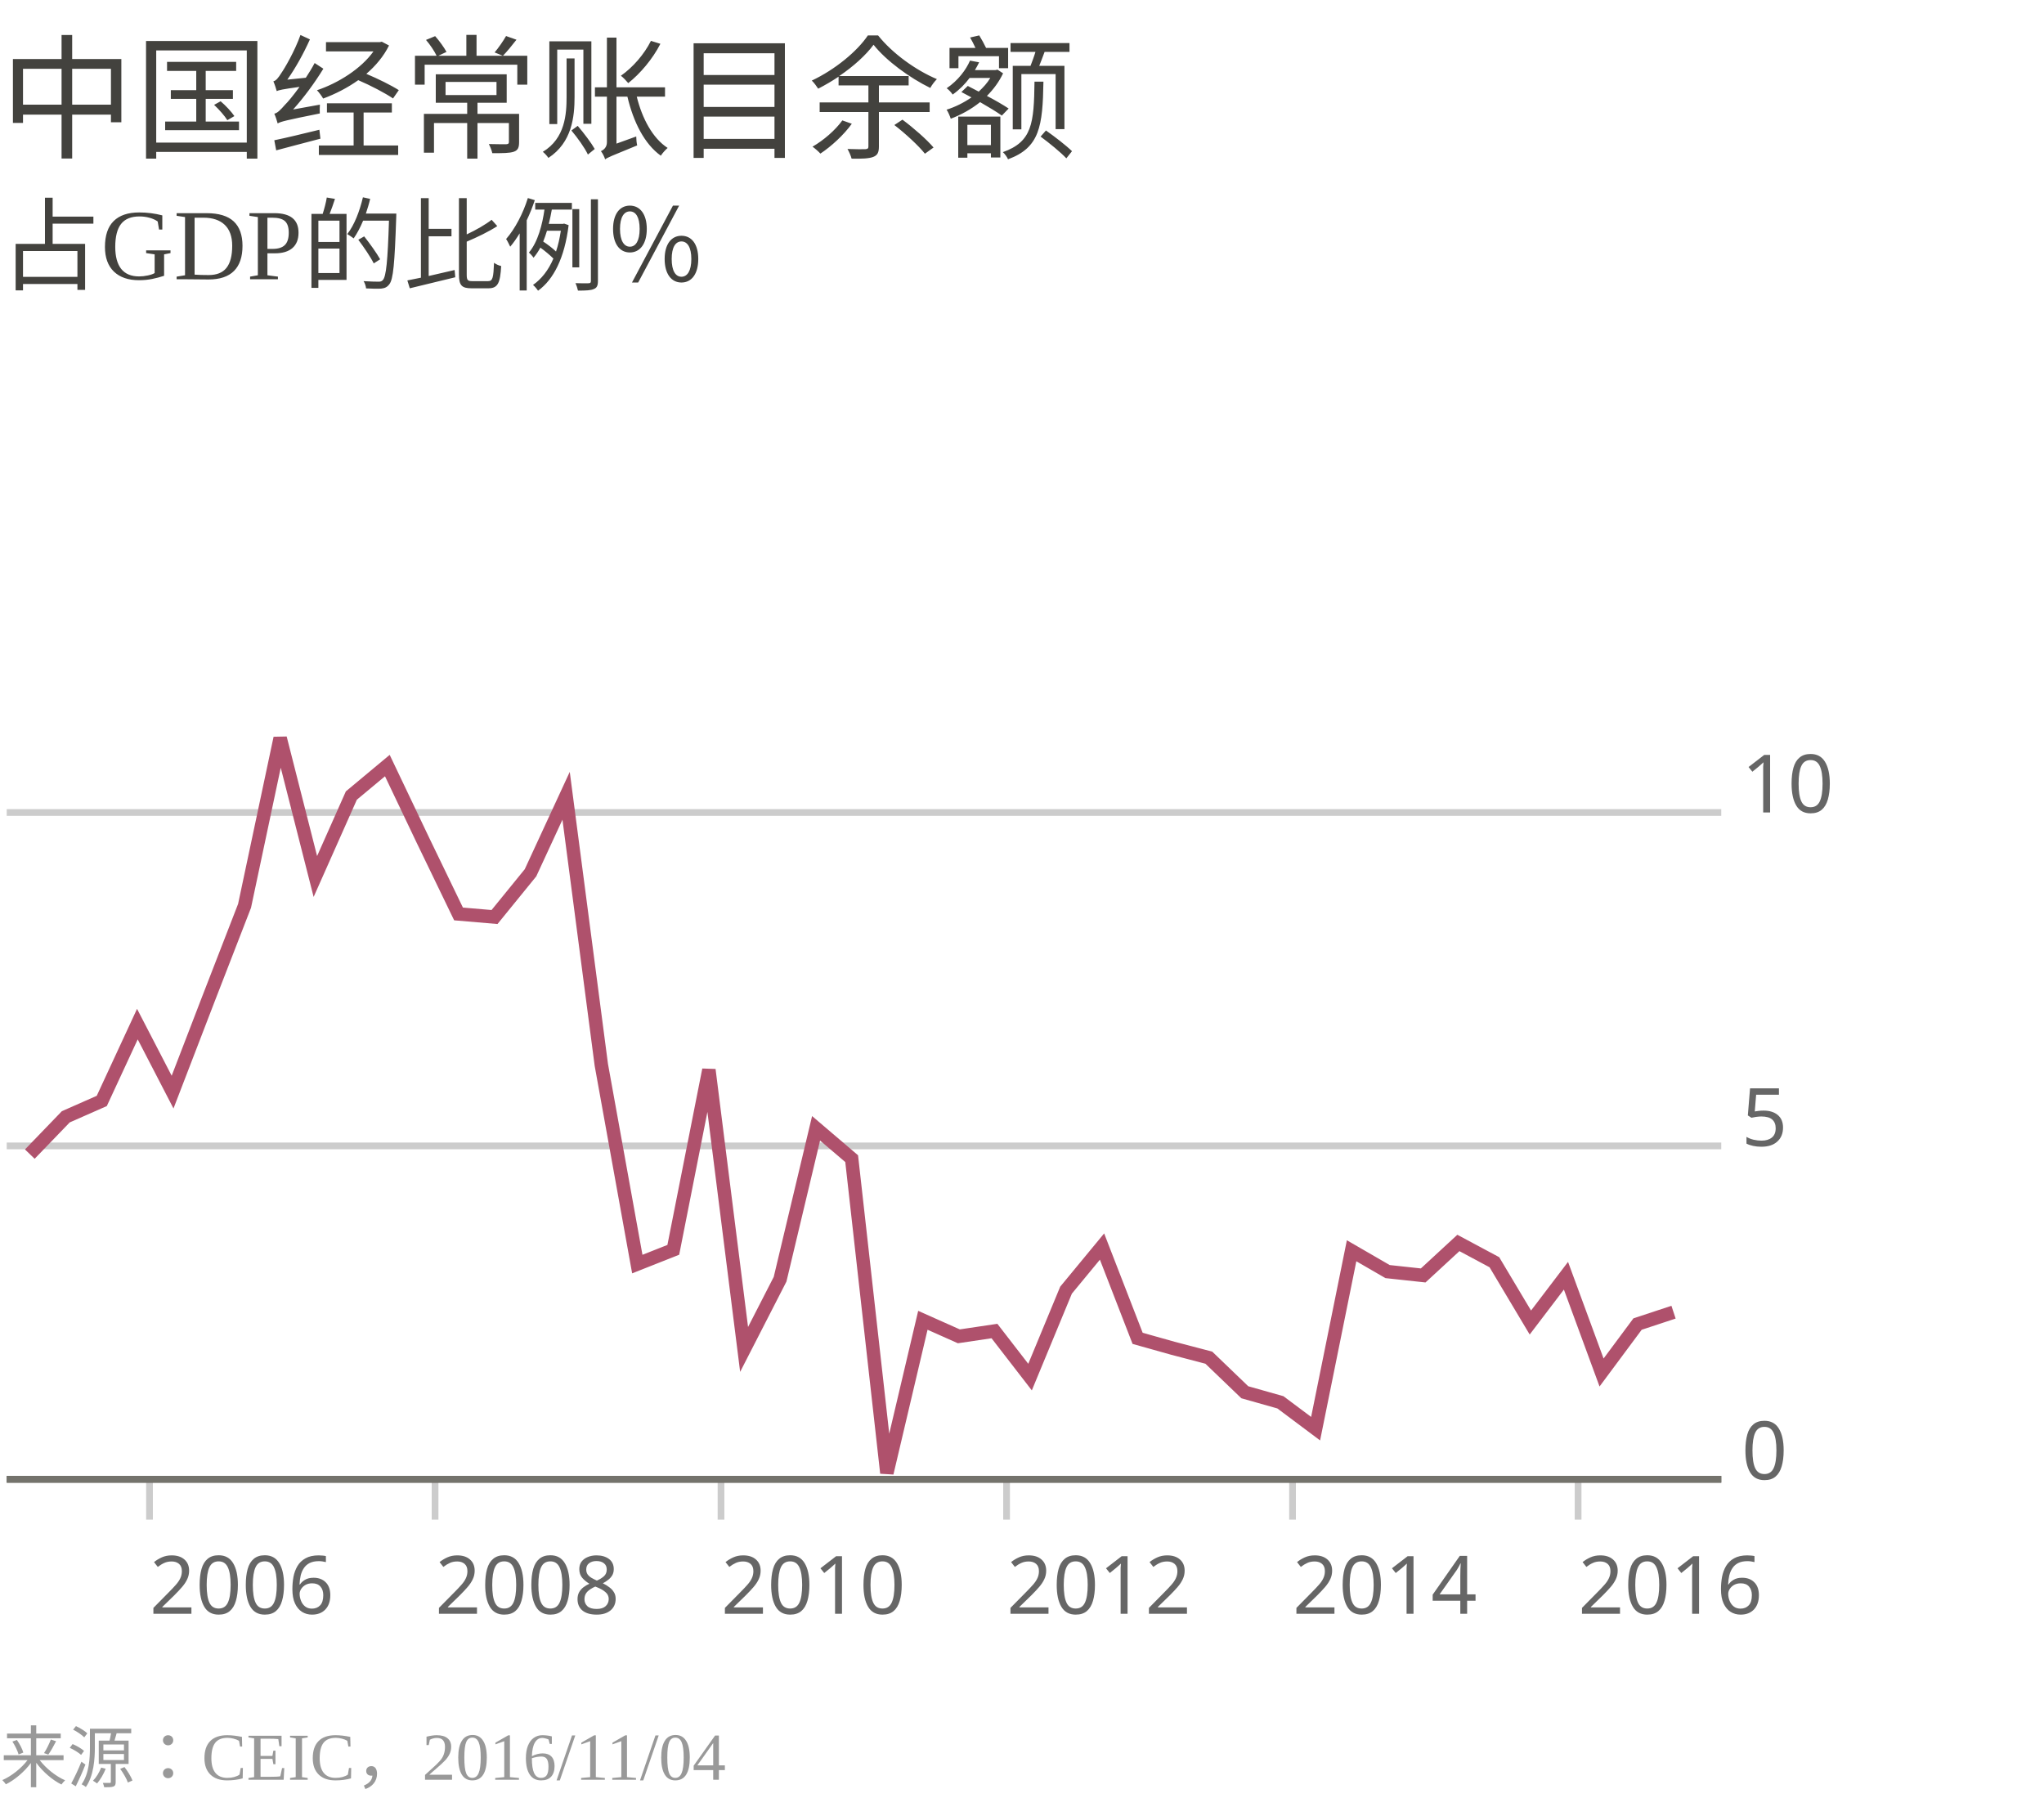
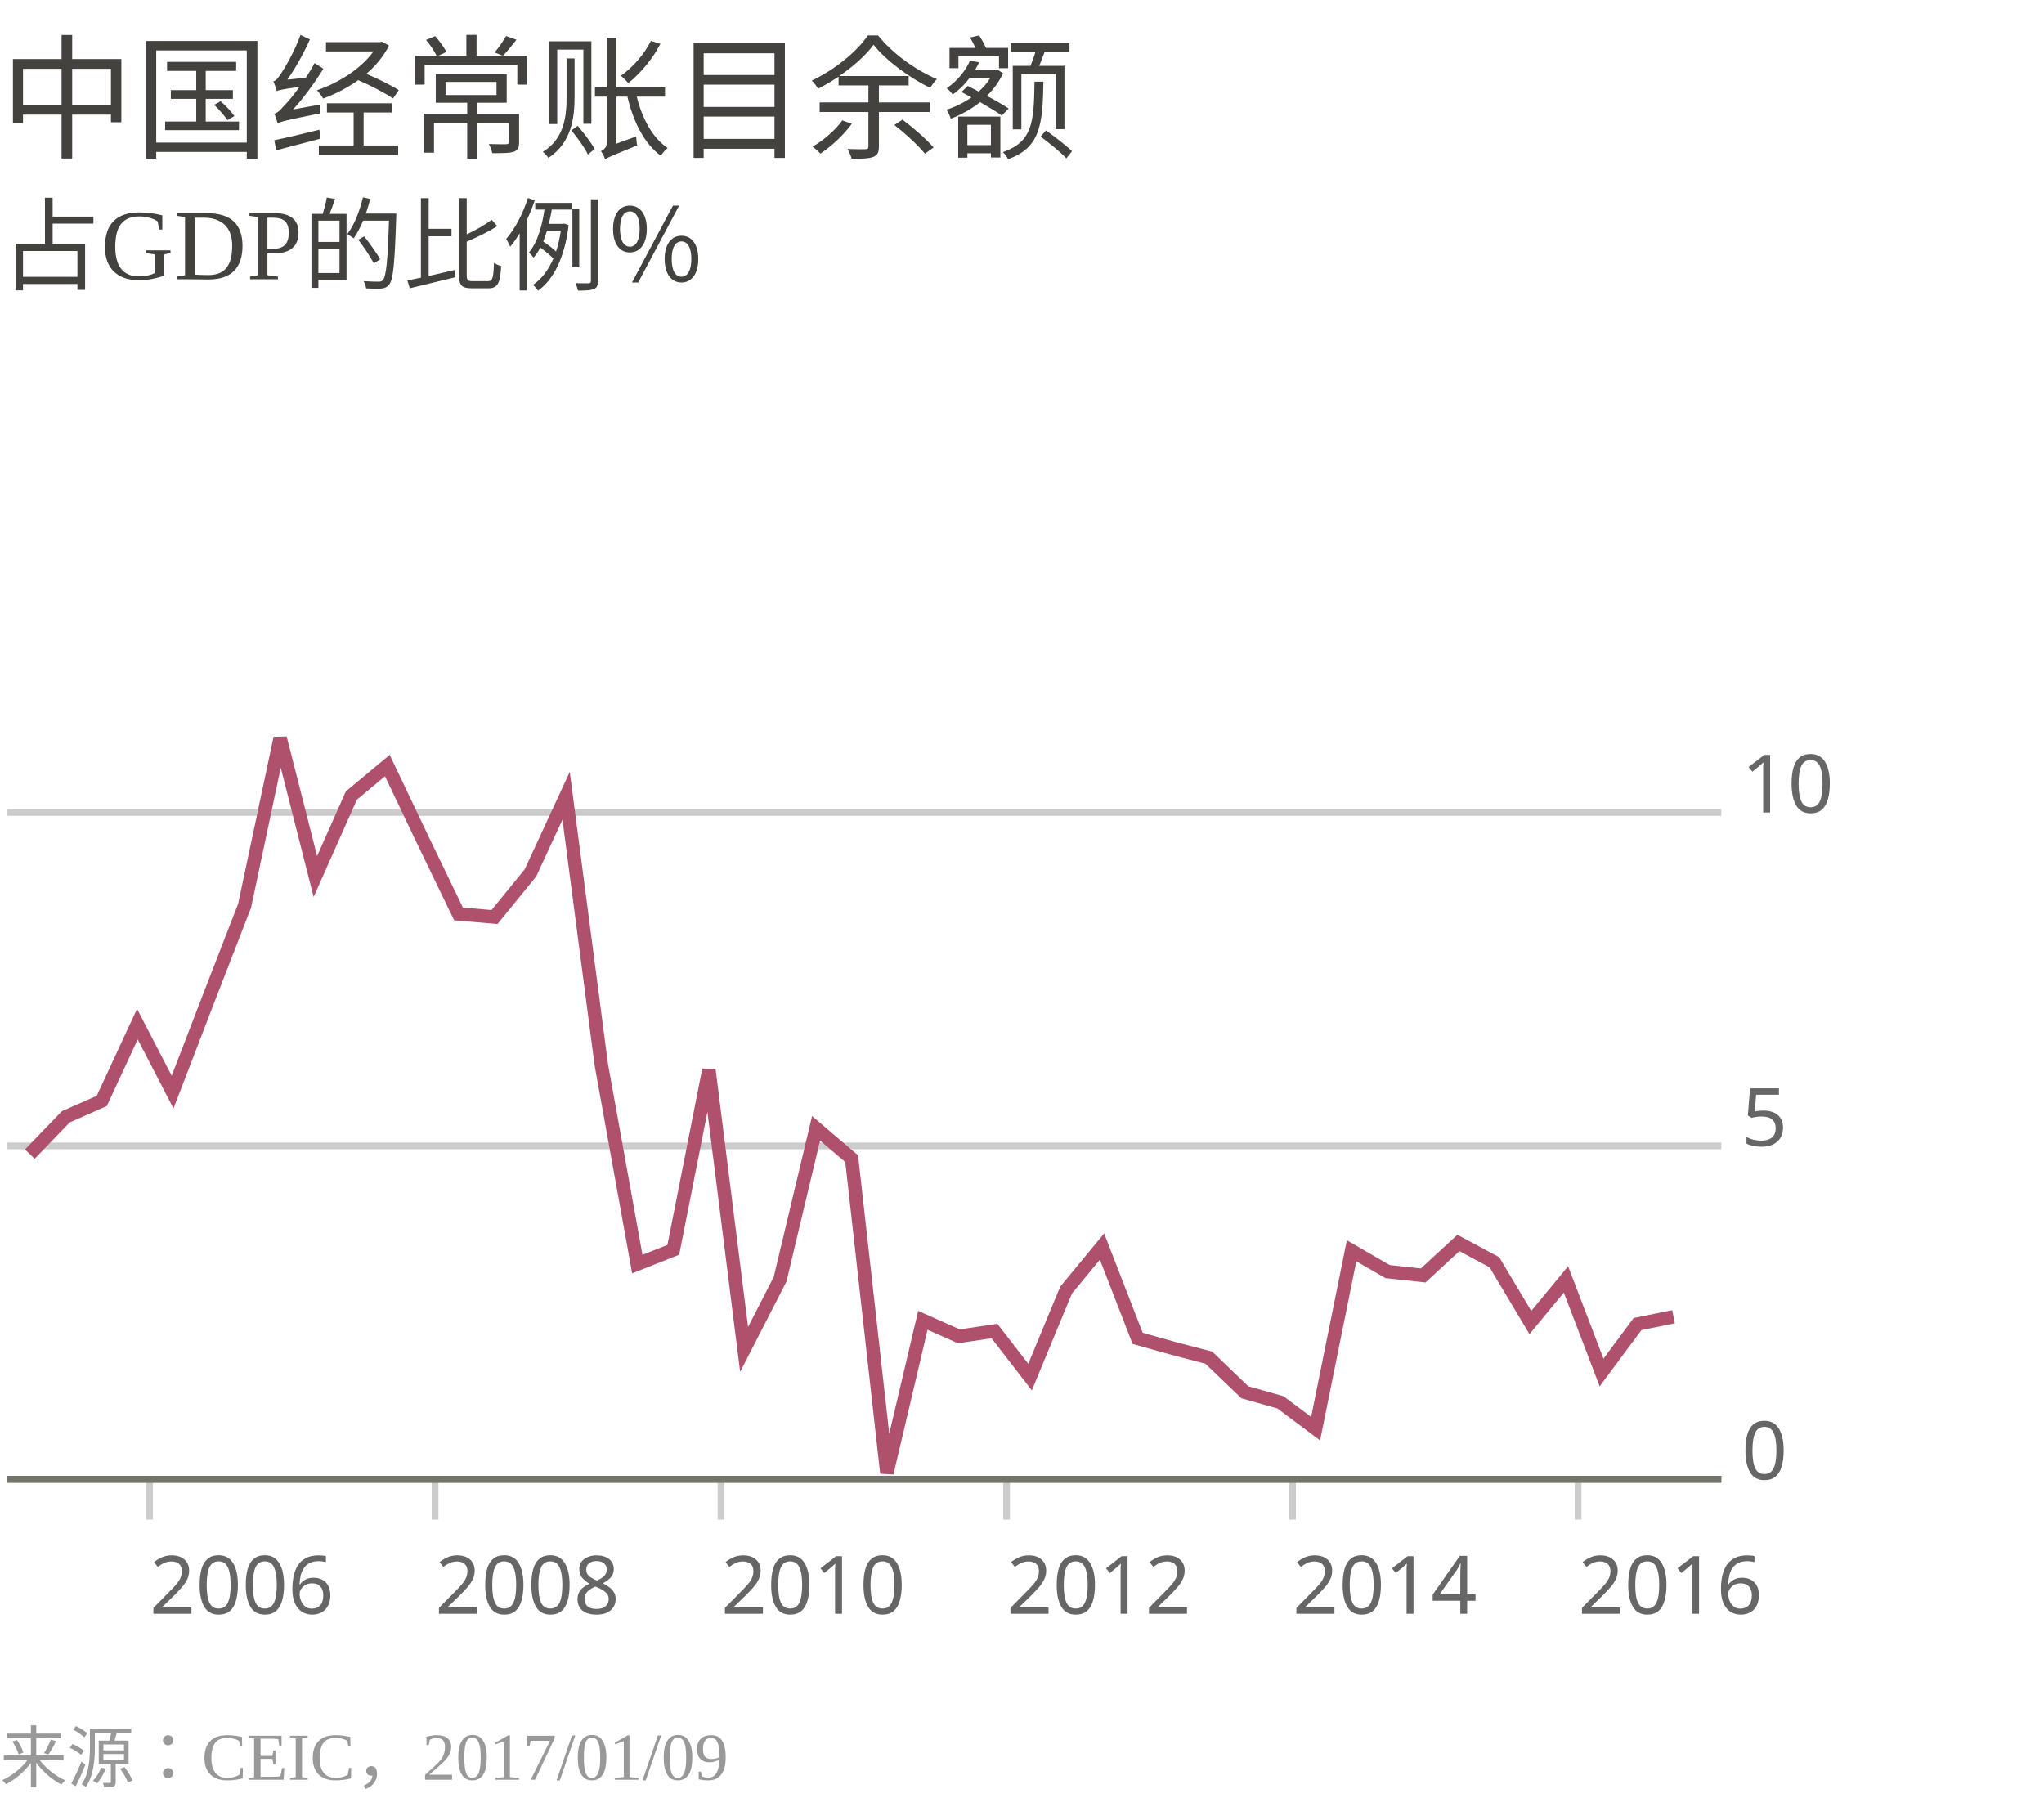
<svg xmlns="http://www.w3.org/2000/svg" viewBox="0 0 304 270">
  <text class="chart-title" fill="#43423e" font-size="20" y="22">中国经常账目余额</text>
  <text class="chart-subtitle" fill="#43423e" font-size="15" y="42">占GDP的比例％</text>
-   <text class="chart-source" font-size="10" fill-opacity="0.4" y="265">来源：CEIC，2016/11/04</text>
+   <text class="chart-source" font-size="10" fill-opacity="0.4" y="265">来源：CEIC，2017/01/09</text>
  <g transform="translate(1,100)">
    <g transform="translate(0,120)" class="x axis">
      <g class="tick" style="" transform="translate(21.23546,0)">
        <line y2="6" x2="0" fill="none" stroke="#000" stroke-opacity="0.2" />
        <text dy="0" style="" y="20" x="0" font-family="MetricWeb,sans-serif" fill-opacity="0.6" font-size="12" text-anchor="start">2006</text>
      </g>
      <g class="tick" style="" transform="translate(63.70637,0)">
        <line y2="6" x2="0" fill="none" stroke="#000" stroke-opacity="0.2" />
        <text dy="0" style="" y="20" x="0" font-family="MetricWeb,sans-serif" fill-opacity="0.6" font-size="12" text-anchor="start">2008</text>
      </g>
      <g class="tick" style="" transform="translate(106.2355,0)">
        <line y2="6" x2="0" fill="none" stroke="#000" stroke-opacity="0.2" />
        <text dy="0" style="" y="20" x="0" font-family="MetricWeb,sans-serif" fill-opacity="0.6" font-size="12" text-anchor="start">2010</text>
      </g>
      <g class="tick" style="" transform="translate(148.7064,0)">
        <line y2="6" x2="0" fill="none" stroke="#000" stroke-opacity="0.2" />
        <text dy="0" style="" y="20" x="0" font-family="MetricWeb,sans-serif" fill-opacity="0.6" font-size="12" text-anchor="start">2012</text>
      </g>
      <g class="tick" style="" transform="translate(191.2355,0)">
        <line y2="6" x2="0" fill="none" stroke="#000" stroke-opacity="0.2" />
        <text dy="0" style="" y="20" x="0" font-family="MetricWeb,sans-serif" fill-opacity="0.6" font-size="12" text-anchor="start">2014</text>
      </g>
      <g class="tick" style="" transform="translate(233.7064,0)">
        <line y2="6" x2="0" fill="none" stroke="#000" stroke-opacity="0.2" />
        <text dy="0" style="" y="20" x="0" font-family="MetricWeb,sans-serif" fill-opacity="0.6" font-size="12" text-anchor="start">2016</text>
      </g>
      <path class="domain" d="M0,0V0H255V0" fill="none" stroke="#74736c" />
    </g>
    <g transform="translate(255,0)" class="y axis">
      <g class="tick" style="" transform="translate(0,120)">
        <line x2="-255" y2="0" fill="none" stroke="#000" stroke-opacity="0.2" />
        <text dy="0" style="text-anchor: start;" x="3" y="0" font-family="MetricWeb,sans-serif" fill-opacity="0.6" font-size="12">0</text>
      </g>
      <g class="tick" style="" transform="translate(0,70.41667)">
        <line x2="-255" y2="0" fill="none" stroke="#000" stroke-opacity="0.2" />
        <text dy="0" style="text-anchor: start;" x="3" y="0" font-family="MetricWeb,sans-serif" fill-opacity="0.6" font-size="12">5</text>
      </g>
      <g class="tick" style="" transform="translate(0,20.83333)">
        <line x2="-255" y2="0" fill="none" stroke="#000" stroke-opacity="0.2" />
        <text dy="0" style="text-anchor: start;" x="3" y="0" font-family="MetricWeb,sans-serif" fill-opacity="0.6" font-size="12">10</text>
      </g>
      <path class="domain" d="M-255,1H0V120H-255" fill="none" stroke="#000" stroke-opacity="0" />
      <line class="highlight-line" x1="0" x2="-255" y1="120" y2="120" fill="none" stroke="#74736c" />
    </g>
    <g>
-       <path d="M3.433,71.639L8.785,66.089L14.138,63.729L19.432,52.305L24.668,62.417L30.021,48.509L35.373,34.714L40.667,9.776L45.903,30.352L51.256,18.312L56.608,13.854L61.903,24.967L67.197,35.921L72.55,36.378L77.902,29.799L83.196,18.347L88.433,58.362L93.785,87.992L99.138,85.874L104.432,59.1L109.668,100.686L115.021,90.246L120.373,67.8L125.667,72.316L130.903,119.063L136.256,96.352L141.608,98.737L146.903,97.95L152.197,104.799L157.55,91.87L162.902,85.386L168.196,99.038L173.433,100.509L178.785,101.912L184.138,107.055L189.432,108.551L194.668,112.47L200.021,86.012L205.373,89.109L210.667,89.682L215.903,84.85L221.256,87.717L226.608,96.686L231.903,89.725L237.197,104.118L242.55,96.912L247.902,95.146" stroke-width="2" fill="none" stroke="#af516c" />
+       <path d="M3.433,71.639L8.785,66.089L14.138,63.729L19.432,52.305L24.668,62.417L30.021,48.509L35.373,34.714L40.667,9.776L45.903,30.352L51.256,18.312L56.608,13.854L61.903,24.967L67.197,35.921L72.55,36.378L77.902,29.799L83.196,18.347L88.433,58.362L93.785,87.992L99.138,85.874L104.432,59.1L109.668,100.686L115.021,90.246L120.373,67.8L125.667,72.316L130.903,119.063L136.256,96.352L141.608,98.737L146.903,97.95L152.197,104.799L157.55,91.87L162.902,85.386L168.196,99.038L173.433,100.509L178.785,101.912L184.138,107.055L189.432,108.551L194.668,112.47L200.021,86.012L205.373,89.109L210.667,89.682L215.903,84.85L221.256,87.717L226.608,96.686L231.903,90.273L237.197,104.118L242.55,96.912L247.902,95.826" stroke-width="2" fill="none" stroke="#af516c" />
    </g>
  </g>
</svg>
